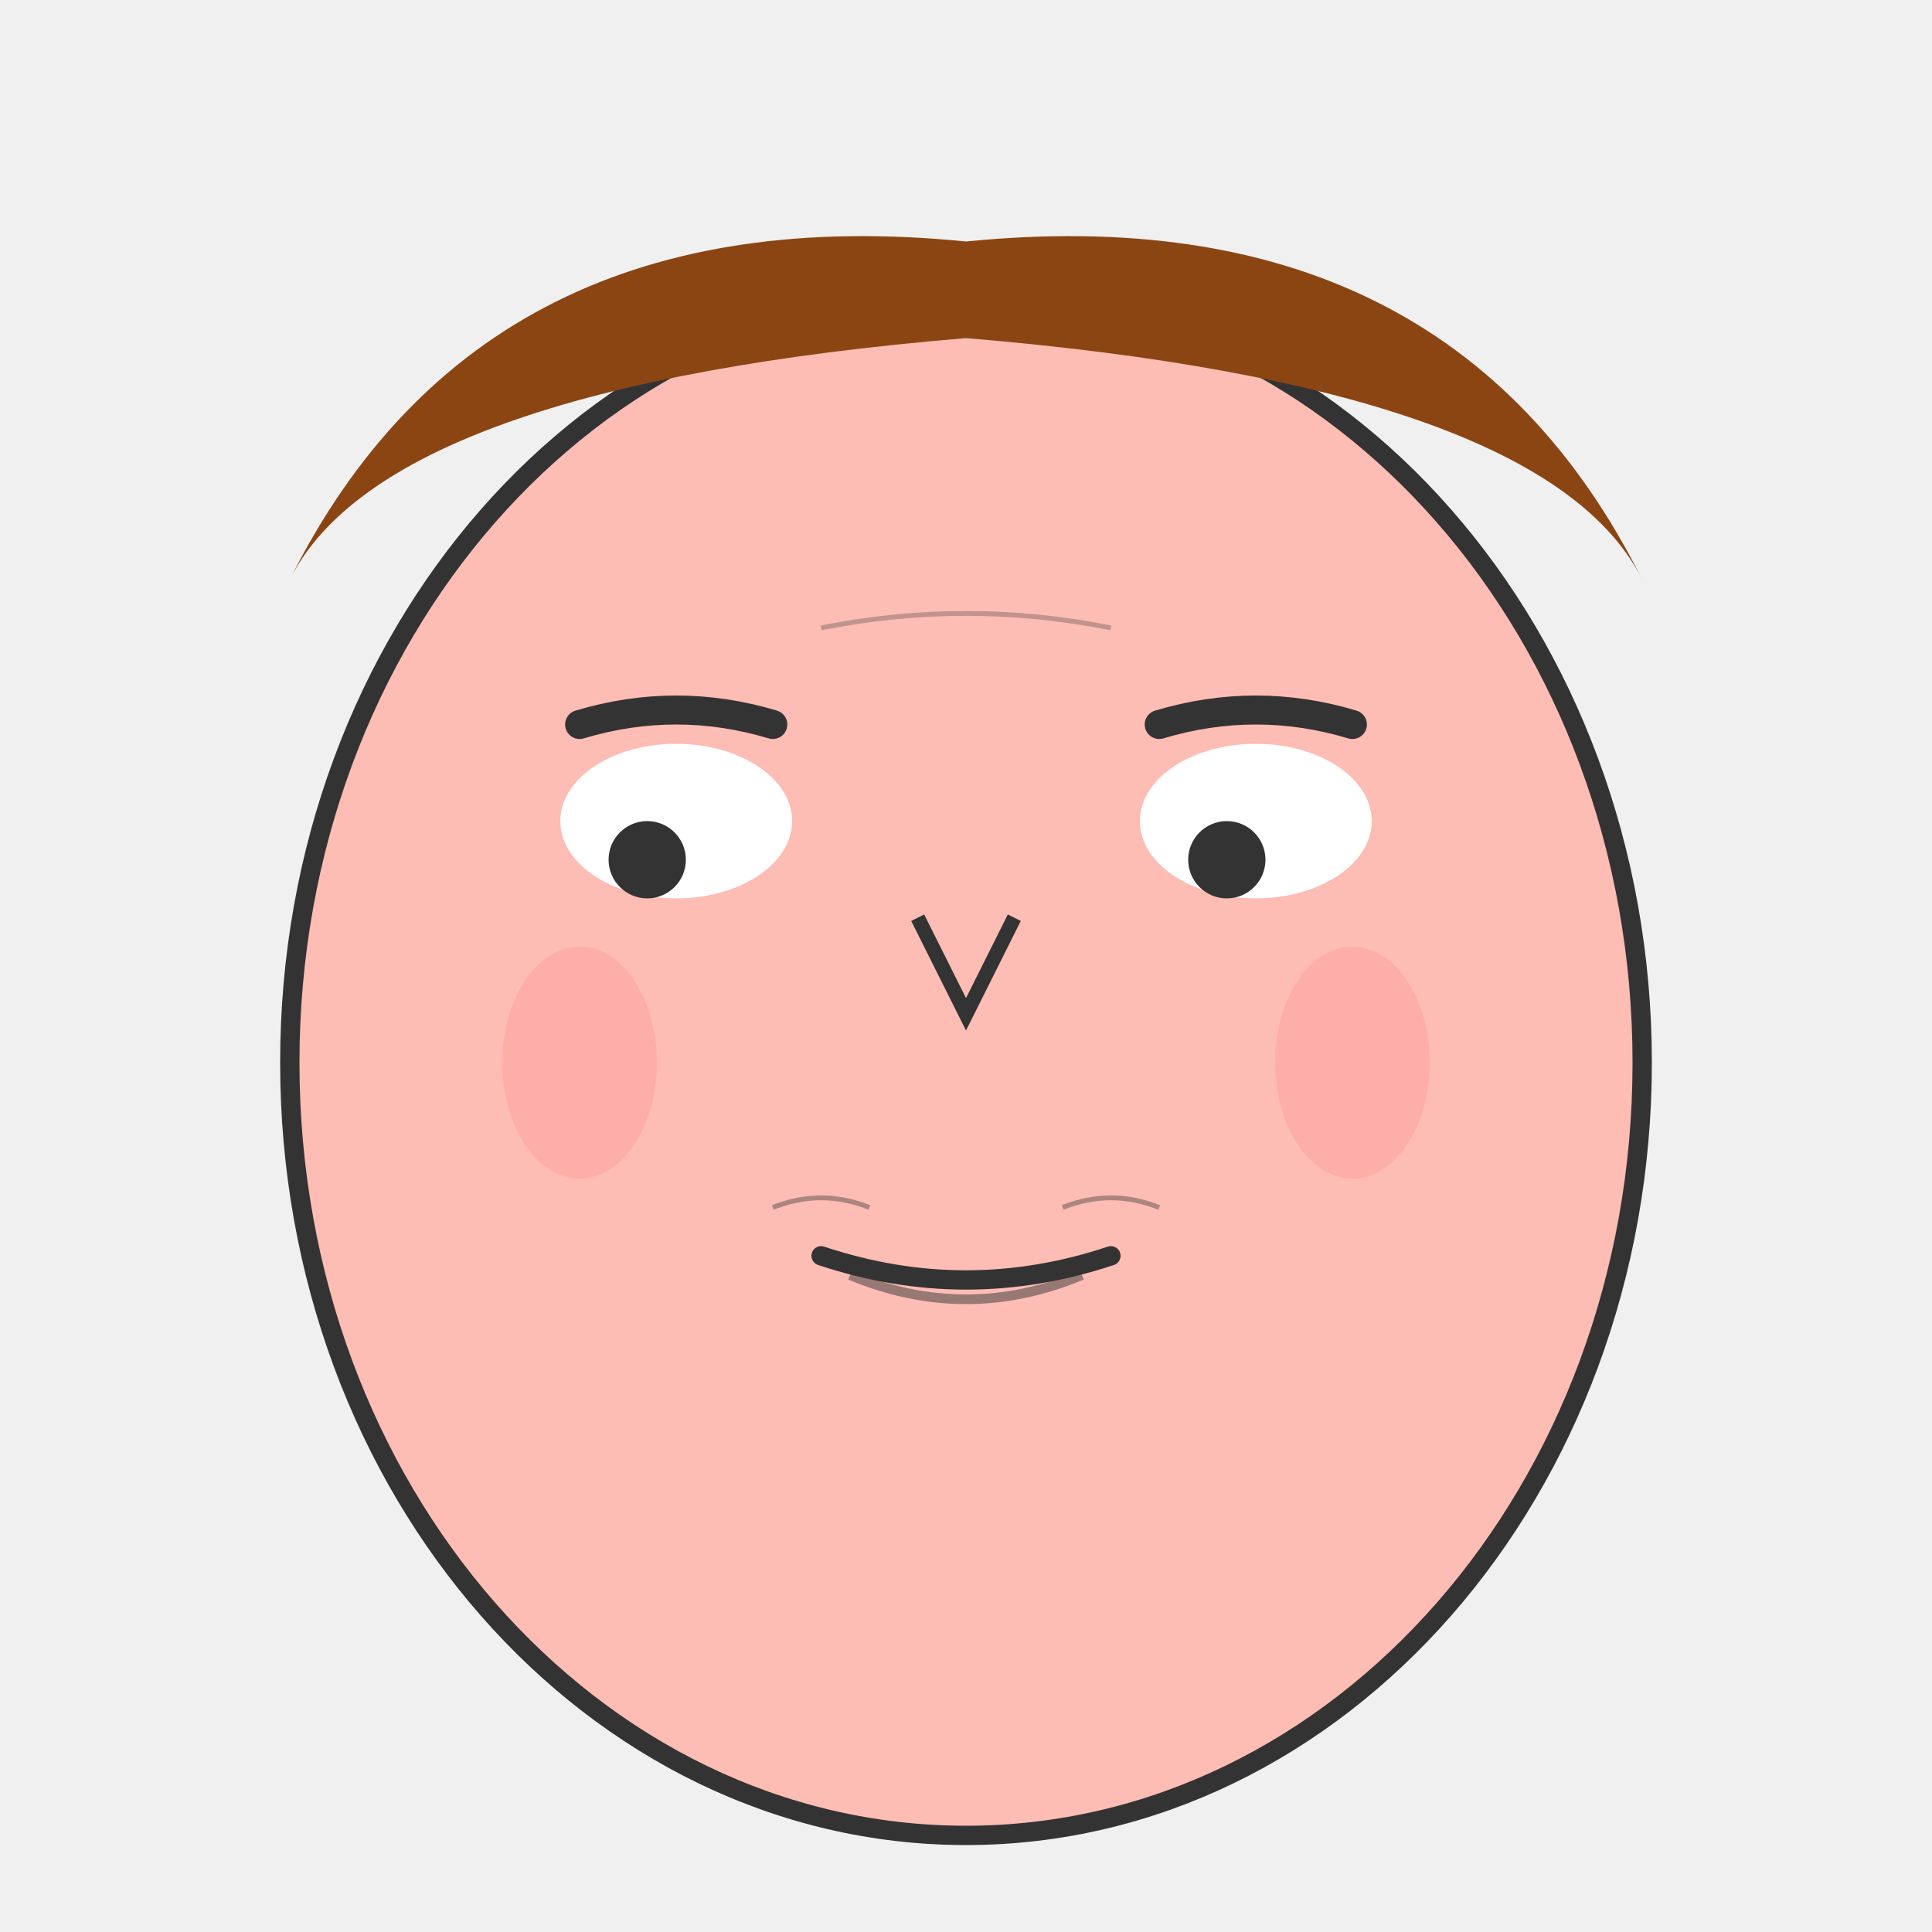
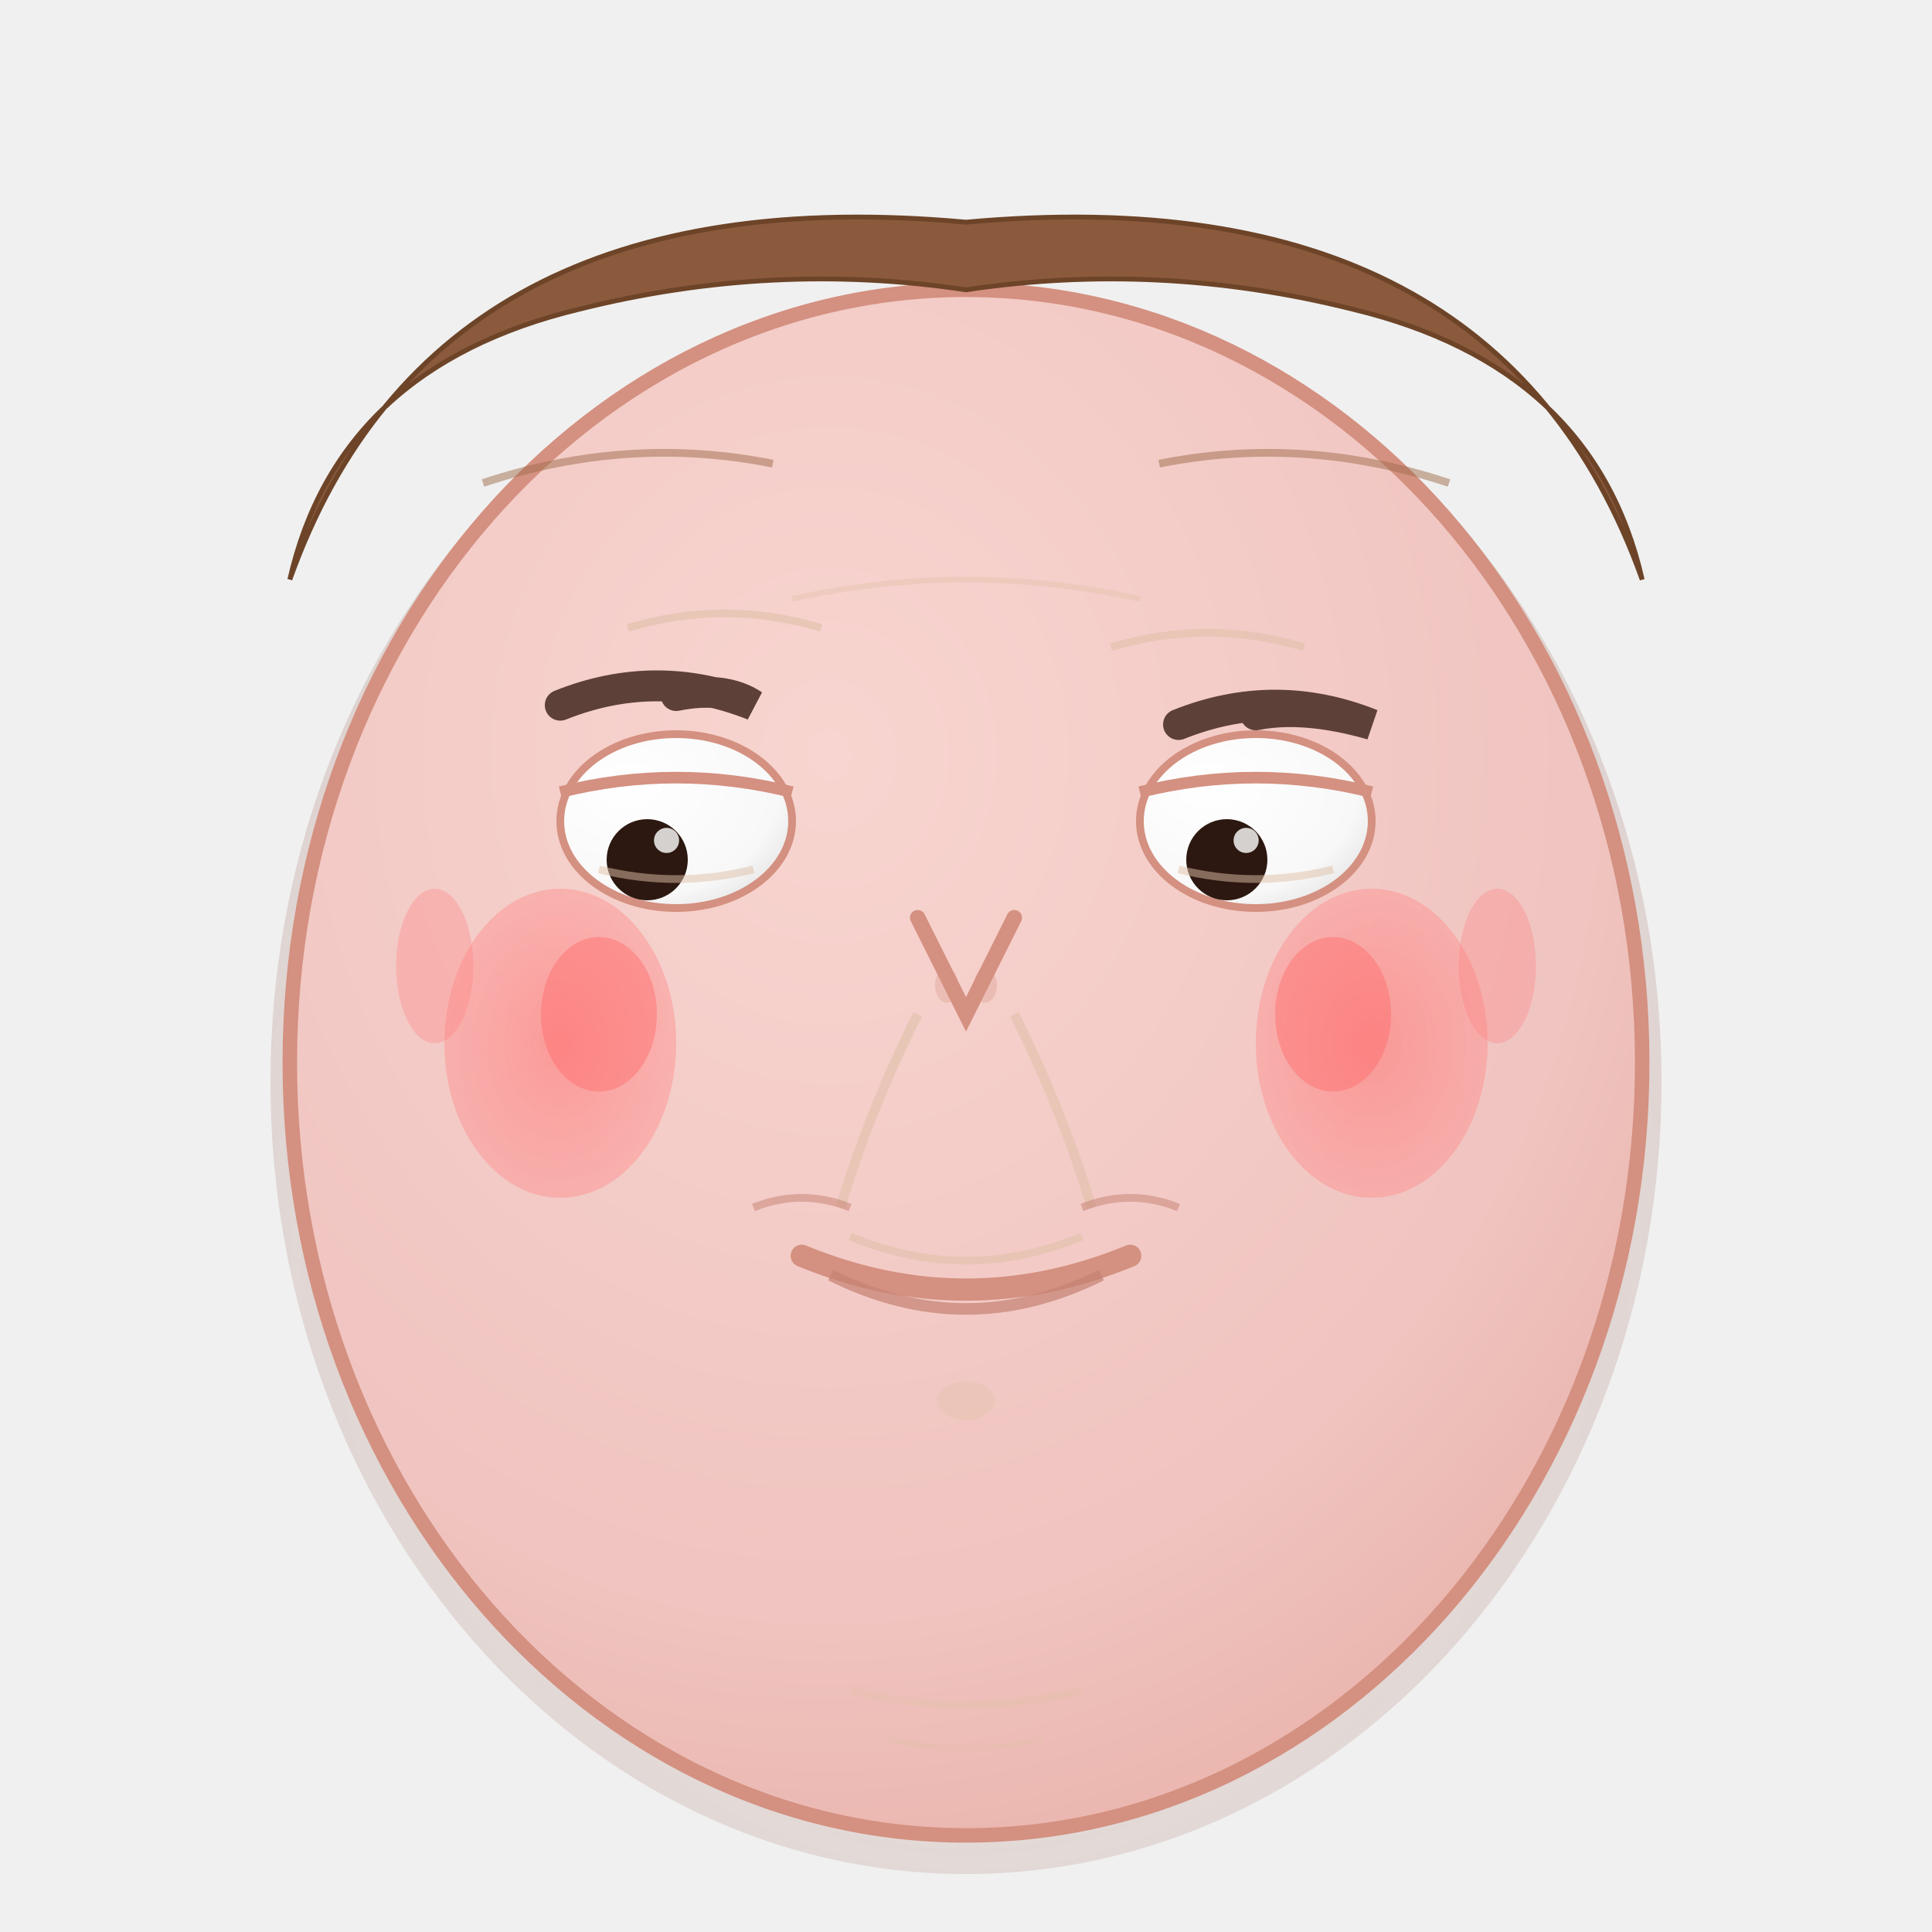
- <svg xmlns="http://www.w3.org/2000/svg" viewBox="0 0 200 200" width="200" height="200">
-   <ellipse cx="100" cy="110" rx="70" ry="80" fill="#fdbcb4" stroke="#333" stroke-width="2" />
-   <path d="M30 60 Q50 20 100 25 Q150 20 170 60 Q160 40 100 35 Q40 40 30 60" fill="#8b4513" />
-   <path d="M60 75 Q70 72 80 75" stroke="#333" stroke-width="3" fill="none" stroke-linecap="round" />
-   <path d="M120 75 Q130 72 140 75" stroke="#333" stroke-width="3" fill="none" stroke-linecap="round" />
-   <ellipse cx="70" cy="85" rx="12" ry="8" fill="white" />
-   <ellipse cx="130" cy="85" rx="12" ry="8" fill="white" />
-   <circle cx="67" cy="89" r="4" fill="#333" />
-   <circle cx="127" cy="89" r="4" fill="#333" />
-   <path d="M95 95 L100 105 L105 95" stroke="#333" stroke-width="1.5" fill="none" />
-   <path d="M85 130 Q100 135 115 130" stroke="#333" stroke-width="2" fill="none" stroke-linecap="round" />
-   <path d="M88 132 Q100 137 112 132" stroke="#333" stroke-width="1" fill="none" opacity="0.5" />
-   <ellipse cx="60" cy="110" rx="8" ry="12" fill="#ff9999" opacity="0.4" />
-   <ellipse cx="140" cy="110" rx="8" ry="12" fill="#ff9999" opacity="0.4" />
-   <path d="M80 125 Q85 123 90 125" stroke="#333" stroke-width="0.5" fill="none" opacity="0.4" />
-   <path d="M110 125 Q115 123 120 125" stroke="#333" stroke-width="0.5" fill="none" opacity="0.4" />
-   <path d="M85 65 Q100 62 115 65" stroke="#333" stroke-width="0.5" fill="none" opacity="0.3" />
+ <svg xmlns="http://www.w3.org/2000/svg" width="200" height="200" viewBox="0 0 200 200">
+   <defs>
+     <radialGradient id="faceGradientEmbarrassment" cx="0.4" cy="0.3" r="0.8">
+       <stop offset="0%" stop-color="#f8d5d0" />
+       <stop offset="70%" stop-color="#f0c4c0" />
+       <stop offset="100%" stop-color="#e8b0a8" />
+     </radialGradient>
+     <radialGradient id="blushGradient" cx="0.5" cy="0.5" r="0.8">
+       <stop offset="0%" stop-color="rgba(255,120,120,0.6)" />
+       <stop offset="70%" stop-color="rgba(255,140,140,0.4)" />
+       <stop offset="100%" stop-color="rgba(255,160,160,0.2)" />
+     </radialGradient>
+     <radialGradient id="eyeGradient" cx="0.3" cy="0.3" r="0.8">
+       <stop offset="0%" stop-color="#ffffff" />
+       <stop offset="80%" stop-color="#f8f8f8" />
+       <stop offset="100%" stop-color="#e8e8e8" />
+     </radialGradient>
+     <radialGradient id="discomfortShadow" cx="0.5" cy="0.6" r="0.7">
+       <stop offset="0%" stop-color="rgba(200,150,140,0.1)" />
+       <stop offset="100%" stop-color="rgba(160,120,110,0.3)" />
+     </radialGradient>
+   </defs>
+   <ellipse cx="100" cy="112" rx="72" ry="82" fill="url(#discomfortShadow)" />
+   <ellipse cx="100" cy="110" rx="70" ry="80" fill="url(#faceGradientEmbarrassment)" stroke="#d49080" stroke-width="1.5" />
+   <path d="M30 60 Q45 18 100 23 Q155 18 170 60 Q165 38 140 32 Q120 27 100 30 Q80 27 60 32 Q35 38 30 60" fill="#8b5a3c" stroke="#6d4428" stroke-width="0.5" />
+   <path d="M50 50 Q65 45 80 48" stroke="#9d6b4a" stroke-width="0.8" fill="none" opacity="0.5" />
+   <path d="M120 48 Q135 45 150 50" stroke="#9d6b4a" stroke-width="0.8" fill="none" opacity="0.5" />
+   <path d="M58 73 Q68 69 78 73 Q75 71 70 72" stroke="#5d4037" stroke-width="3.2" fill="none" stroke-linecap="round" />
+   <path d="M122 75 Q132 71 142 75 Q135 73 130 74" stroke="#5d4037" stroke-width="3.2" fill="none" stroke-linecap="round" />
+   <path d="M65 65 Q75 62 85 65" stroke="#e0c0a8" stroke-width="0.8" fill="none" opacity="0.6" />
+   <path d="M115 67 Q125 64 135 67" stroke="#e0c0a8" stroke-width="0.8" fill="none" opacity="0.6" />
+   <ellipse cx="70" cy="85" rx="12" ry="9" fill="url(#eyeGradient)" stroke="#d49080" stroke-width="0.8" />
+   <ellipse cx="130" cy="85" rx="12" ry="9" fill="url(#eyeGradient)" stroke="#d49080" stroke-width="0.8" />
+   <path d="M58 82 Q70 79 82 82" stroke="#d49080" stroke-width="1.2" fill="none" />
+   <path d="M118 82 Q130 79 142 82" stroke="#d49080" stroke-width="1.2" fill="none" />
+   <circle cx="67" cy="89" r="4.2" fill="#2c1810" />
+   <circle cx="127" cy="89" r="4.2" fill="#2c1810" />
+   <circle cx="69" cy="87" r="1.3" fill="#ffffff" opacity="0.8" />
+   <circle cx="129" cy="87" r="1.3" fill="#ffffff" opacity="0.8" />
+   <path d="M62 90 Q70 92 78 90" stroke="#e0c0a8" stroke-width="0.8" fill="none" opacity="0.5" />
+   <path d="M122 90 Q130 92 138 90" stroke="#e0c0a8" stroke-width="0.8" fill="none" opacity="0.5" />
+   <path d="M95 95 L100 105 L105 95" stroke="#d49080" stroke-width="1.6" fill="none" stroke-linecap="round" />
+   <ellipse cx="98" cy="102" rx="1.2" ry="1.8" fill="#d49080" opacity="0.3" />
+   <ellipse cx="102" cy="102" rx="1.2" ry="1.8" fill="#d49080" opacity="0.3" />
+   <path d="M83 130 Q100 137 117 130" stroke="#d49080" stroke-width="2.3" fill="none" stroke-linecap="round" />
+   <path d="M86 132 Q100 139 114 132" stroke="#c48070" stroke-width="1.2" fill="none" opacity="0.7" />
+   <path d="M88 128 Q100 133 112 128" stroke="#e0c0a8" stroke-width="0.8" fill="none" opacity="0.6" />
+   <ellipse cx="58" cy="108" rx="12" ry="16" fill="url(#blushGradient)" />
+   <ellipse cx="142" cy="108" rx="12" ry="16" fill="url(#blushGradient)" />
+   <ellipse cx="62" cy="105" rx="6" ry="8" fill="rgba(255,100,100,0.4)" />
+   <ellipse cx="138" cy="105" rx="6" ry="8" fill="rgba(255,100,100,0.4)" />
+   <ellipse cx="45" cy="100" rx="4" ry="8" fill="rgba(255,120,120,0.3)" />
+   <ellipse cx="155" cy="100" rx="4" ry="8" fill="rgba(255,120,120,0.3)" />
+   <path d="M105 105 Q110 115 113 125" stroke="#e0c0a8" stroke-width="1" fill="none" opacity="0.6" />
+   <path d="M95 105 Q90 115 87 125" stroke="#e0c0a8" stroke-width="1" fill="none" opacity="0.6" />
+   <path d="M78 125 Q83 123 88 125" stroke="#c48070" stroke-width="0.8" fill="none" opacity="0.5" />
+   <path d="M112 125 Q117 123 122 125" stroke="#c48070" stroke-width="0.8" fill="none" opacity="0.5" />
+   <ellipse cx="100" cy="145" rx="3" ry="2" fill="#e0c0a8" opacity="0.4" />
+   <path d="M88 175 Q100 178 112 175" stroke="#e0c0a8" stroke-width="0.8" fill="none" opacity="0.4" />
+   <path d="M92 180 Q100 182 108 180" stroke="#e0c0a8" stroke-width="0.6" fill="none" opacity="0.3" />
+   <path d="M82 62 Q100 58 118 62" stroke="#e0c0a8" stroke-width="0.6" fill="none" opacity="0.4" />
</svg>
